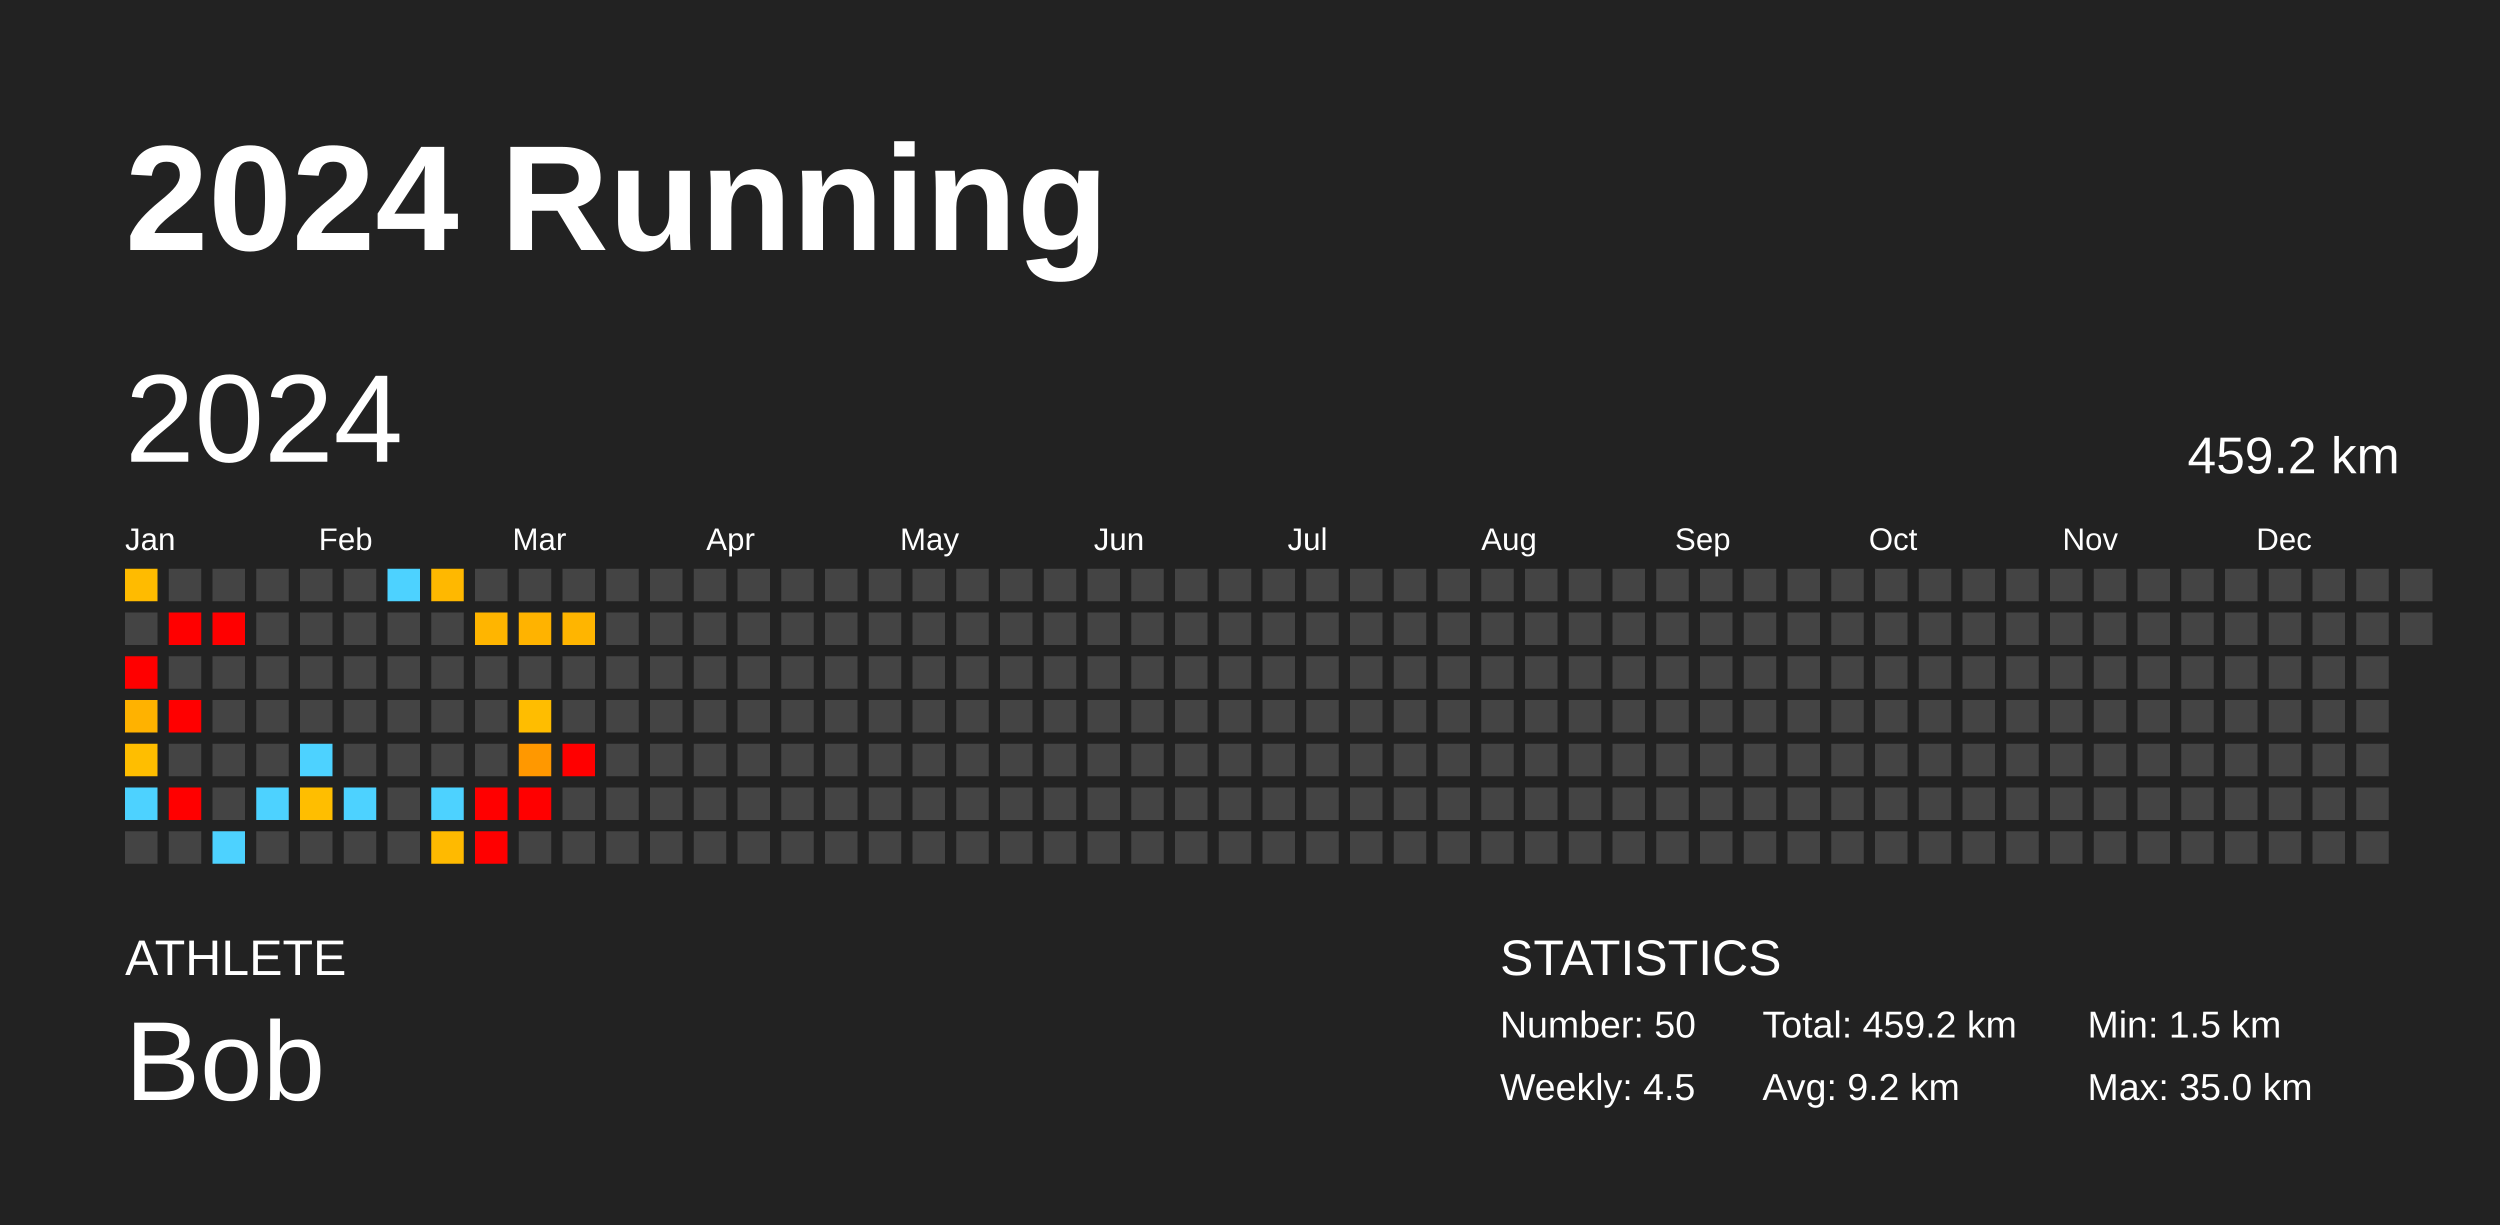
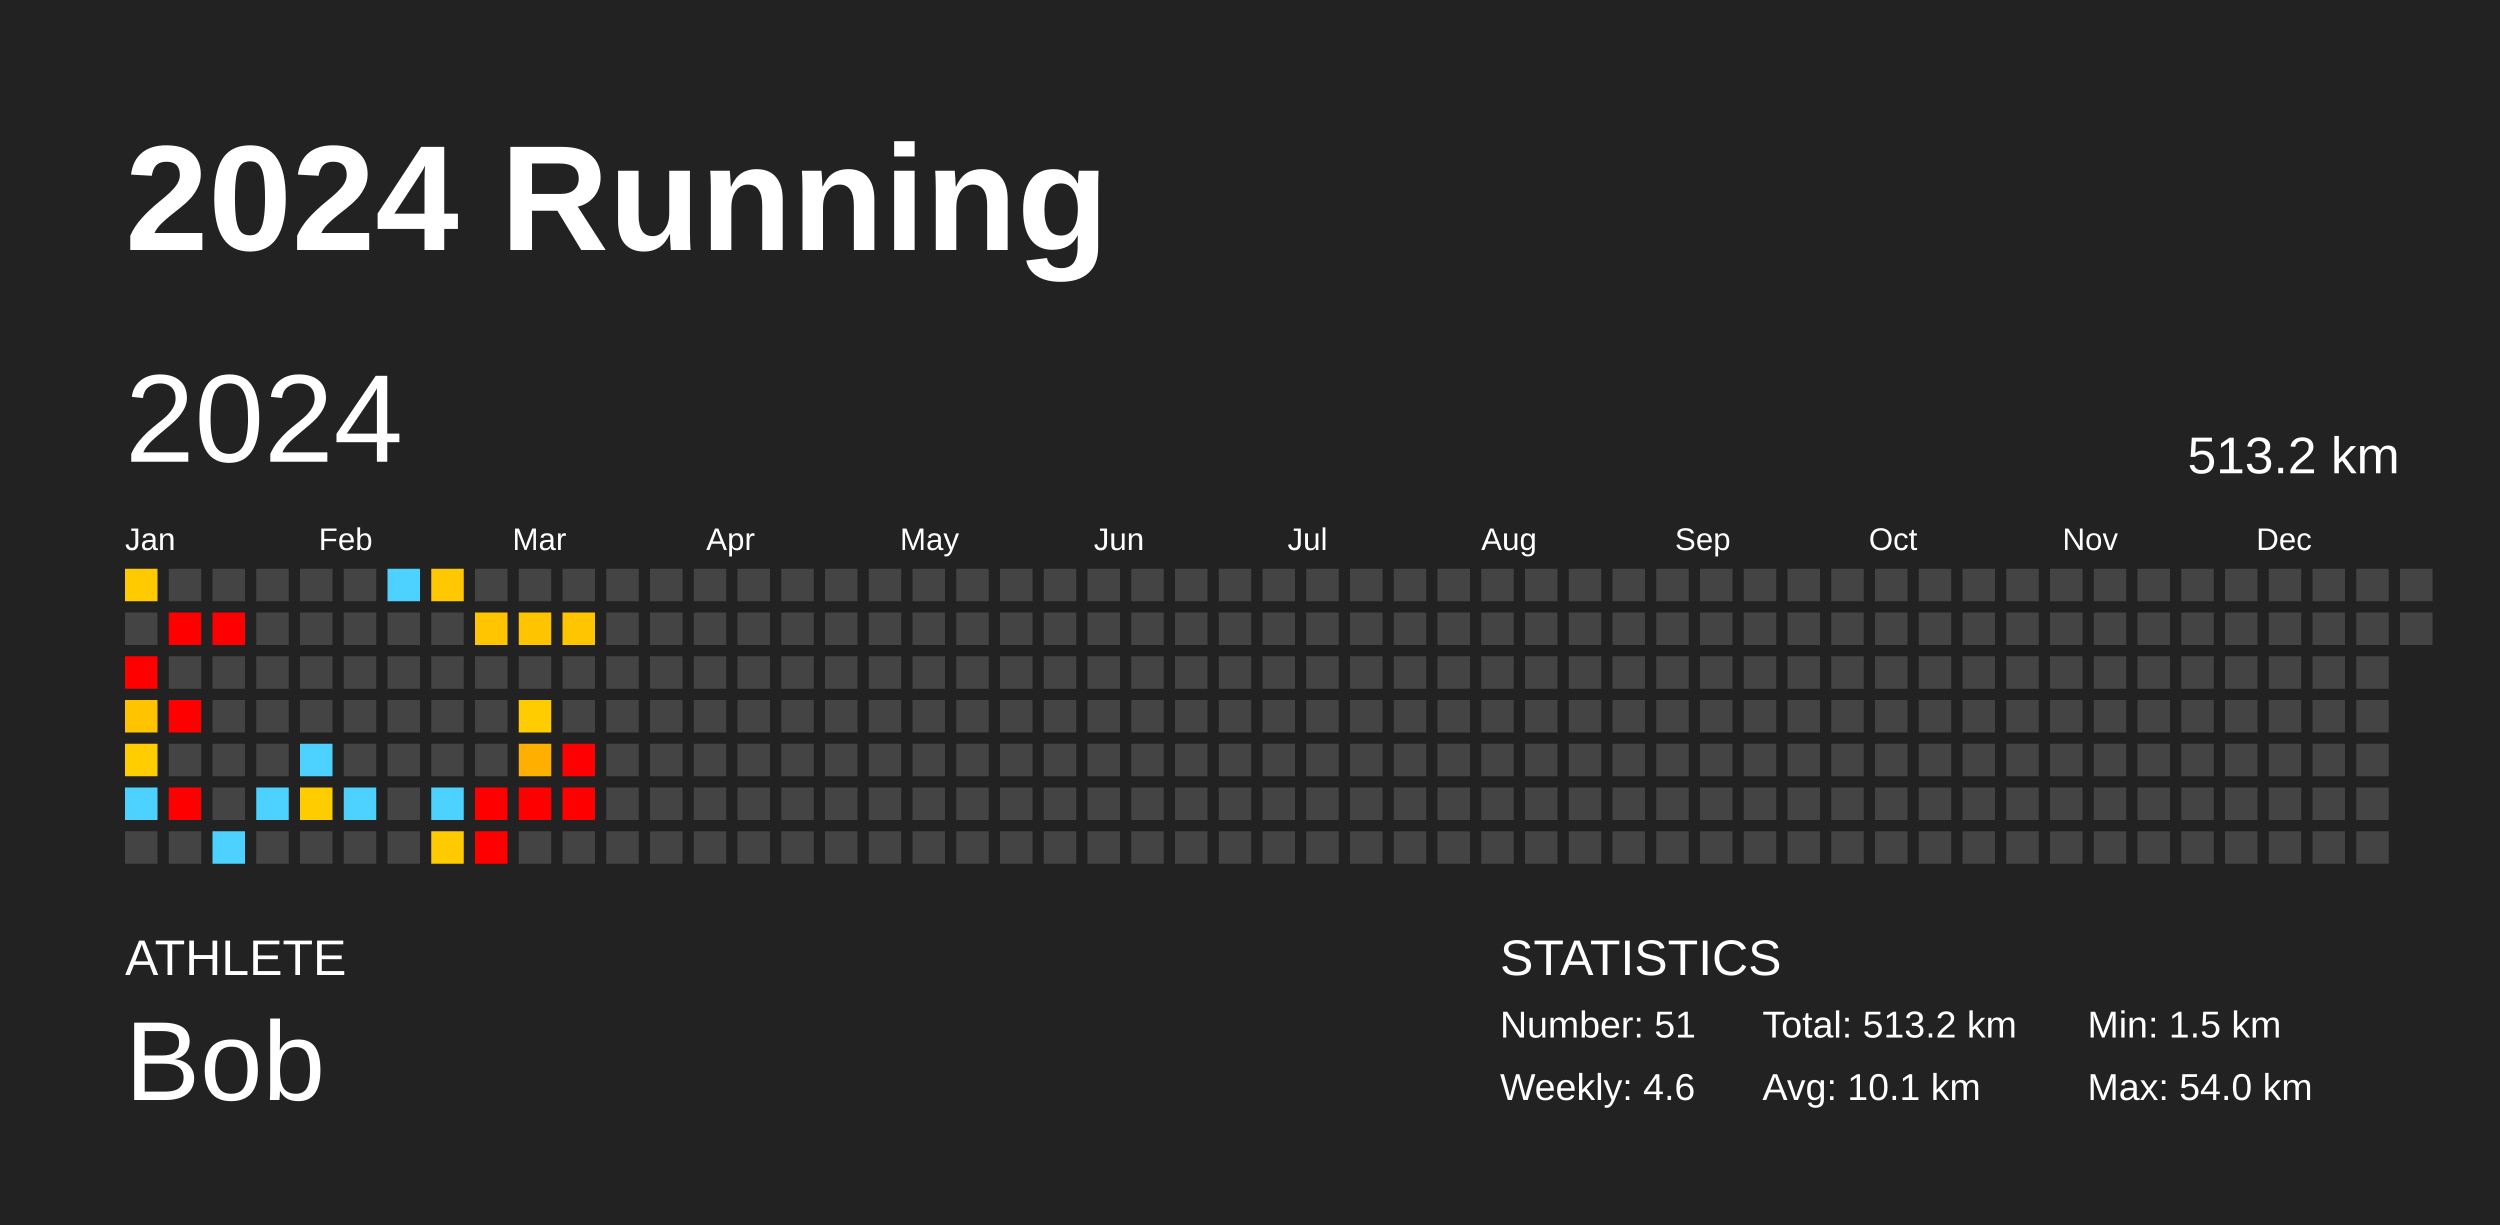
<svg xmlns="http://www.w3.org/2000/svg" baseProfile="full" height="98mm" version="1.1" viewBox="0,0,200,98" width="200mm">
  <defs />
  <rect fill="#222222" height="98" width="200" x="0" y="0" />
  <text fill="#FFFFFF" style="font-size:12px; font-family:Arial; font-weight:bold;" x="10" y="20">2024 Running</text>
  <text fill="#FFFFFF" style="font-size:4px; font-family:Arial" x="10" y="78">ATHLETE</text>
  <text fill="#FFFFFF" style="font-size:9px; font-family:Arial" x="10" y="88">Bob</text>
  <text fill="#FFFFFF" style="font-size:4px; font-family:Arial" x="120" y="78">STATISTICS</text>
-   <text fill="#FFFFFF" style="font-size:3px; font-family:Arial" x="120" y="83">Number: 50</text>
-   <text fill="#FFFFFF" style="font-size:3px; font-family:Arial" x="120" y="88">Weekly: 4.5</text>
-   <text fill="#FFFFFF" style="font-size:3px; font-family:Arial" x="141" y="83">Total: 459.2 km</text>
-   <text fill="#FFFFFF" style="font-size:3px; font-family:Arial" x="141" y="88">Avg: 9.2 km</text>
+   <text fill="#FFFFFF" style="font-size:3px; font-family:Arial" x="120" y="83">Number: 51</text>
+   <text fill="#FFFFFF" style="font-size:3px; font-family:Arial" x="120" y="88">Weekly: 4.6</text>
+   <text fill="#FFFFFF" style="font-size:3px; font-family:Arial" x="141" y="83">Total: 513.2 km</text>
+   <text fill="#FFFFFF" style="font-size:3px; font-family:Arial" x="141" y="88">Avg: 10.1 km</text>
  <text fill="#FFFFFF" style="font-size:3px; font-family:Arial" x="167" y="83">Min: 1.5 km</text>
-   <text fill="#FFFFFF" style="font-size:3px; font-family:Arial" x="167" y="88">Max: 35.0 km</text>
+   <text fill="#FFFFFF" style="font-size:3px; font-family:Arial" x="167" y="88">Max: 54.0 km</text>
  <text dominant-baseline="hanging" fill="#FFFFFF" style="font-size:10.0px; font-family:Arial;" x="10" y="30">2024</text>
-   <text dominant-baseline="hanging" fill="#FFFFFF" style="font-size:4.125px; font-family:Arial;" x="175" y="35">459.2 km</text>
+   <text dominant-baseline="hanging" fill="#FFFFFF" style="font-size:4.125px; font-family:Arial;" x="175" y="35">513.2 km</text>
  <text fill="#FFFFFF" style="font-size:2.5px; font-family:Arial" x="10.0" y="44">Jan</text>
  <text fill="#FFFFFF" style="font-size:2.5px; font-family:Arial" x="25.5" y="44">Feb</text>
  <text fill="#FFFFFF" style="font-size:2.5px; font-family:Arial" x="41.0" y="44">Mar</text>
  <text fill="#FFFFFF" style="font-size:2.5px; font-family:Arial" x="56.5" y="44">Apr</text>
  <text fill="#FFFFFF" style="font-size:2.5px; font-family:Arial" x="72.0" y="44">May</text>
  <text fill="#FFFFFF" style="font-size:2.5px; font-family:Arial" x="87.5" y="44">Jun</text>
  <text fill="#FFFFFF" style="font-size:2.5px; font-family:Arial" x="103.0" y="44">Jul</text>
  <text fill="#FFFFFF" style="font-size:2.5px; font-family:Arial" x="118.5" y="44">Aug</text>
  <text fill="#FFFFFF" style="font-size:2.5px; font-family:Arial" x="134.0" y="44">Sep</text>
  <text fill="#FFFFFF" style="font-size:2.5px; font-family:Arial" x="149.5" y="44">Oct</text>
  <text fill="#FFFFFF" style="font-size:2.5px; font-family:Arial" x="165.0" y="44">Nov</text>
  <text fill="#FFFFFF" style="font-size:2.5px; font-family:Arial" x="180.5" y="44">Dec</text>
-   <rect fill="#ffbb00" height="2.6" width="2.6" x="10.0" y="45.5" />
+   <rect fill="#ffca00" height="2.6" width="2.6" x="10.0" y="45.5" />
  <rect fill="#444444" height="2.6" width="2.6" x="10.0" y="49.0" />
  <rect fill="red" height="2.6" width="2.6" x="10.0" y="52.5" />
-   <rect fill="#ffb200" height="2.6" width="2.6" x="10.0" y="56.0" />
-   <rect fill="#ffbe00" height="2.6" width="2.6" x="10.0" y="59.5" />
+   <rect fill="#ffc300" height="2.6" width="2.6" x="10.0" y="56.0" />
+   <rect fill="#ffcd00" height="2.6" width="2.6" x="10.0" y="59.5" />
  <rect fill="#4dd2ff" height="2.6" width="2.6" x="10.0" y="63.0" />
  <rect fill="#444444" height="2.6" width="2.6" x="10.0" y="66.5" />
  <rect fill="#444444" height="2.6" width="2.6" x="13.5" y="45.5" />
  <rect fill="red" height="2.6" width="2.6" x="13.5" y="49.0" />
  <rect fill="#444444" height="2.6" width="2.6" x="13.5" y="52.5" />
  <rect fill="red" height="2.6" width="2.6" x="13.5" y="56.0" />
  <rect fill="#444444" height="2.6" width="2.6" x="13.5" y="59.5" />
  <rect fill="red" height="2.6" width="2.6" x="13.5" y="63.0" />
  <rect fill="#444444" height="2.6" width="2.6" x="13.5" y="66.5" />
  <rect fill="#444444" height="2.6" width="2.6" x="17.0" y="45.5" />
  <rect fill="red" height="2.6" width="2.6" x="17.0" y="49.0" />
  <rect fill="#444444" height="2.6" width="2.6" x="17.0" y="52.5" />
  <rect fill="#444444" height="2.6" width="2.6" x="17.0" y="56.0" />
  <rect fill="#444444" height="2.6" width="2.6" x="17.0" y="59.5" />
  <rect fill="#444444" height="2.6" width="2.6" x="17.0" y="63.0" />
  <rect fill="#4dd2ff" height="2.6" width="2.6" x="17.0" y="66.5" />
  <rect fill="#444444" height="2.6" width="2.6" x="20.5" y="45.5" />
  <rect fill="#444444" height="2.6" width="2.6" x="20.5" y="49.0" />
  <rect fill="#444444" height="2.6" width="2.6" x="20.5" y="52.5" />
  <rect fill="#444444" height="2.6" width="2.6" x="20.5" y="56.0" />
  <rect fill="#444444" height="2.6" width="2.6" x="20.5" y="59.5" />
  <rect fill="#4dd2ff" height="2.6" width="2.6" x="20.5" y="63.0" />
  <rect fill="#444444" height="2.6" width="2.6" x="20.5" y="66.5" />
  <rect fill="#444444" height="2.6" width="2.6" x="24.0" y="45.5" />
  <rect fill="#444444" height="2.6" width="2.6" x="24.0" y="49.0" />
  <rect fill="#444444" height="2.6" width="2.6" x="24.0" y="52.5" />
  <rect fill="#444444" height="2.6" width="2.6" x="24.0" y="56.0" />
  <rect fill="#4dd2ff" height="2.6" width="2.6" x="24.0" y="59.5" />
-   <rect fill="#ffbe00" height="2.6" width="2.6" x="24.0" y="63.0" />
+   <rect fill="#ffcc00" height="2.6" width="2.6" x="24.0" y="63.0" />
  <rect fill="#444444" height="2.6" width="2.6" x="24.0" y="66.5" />
  <rect fill="#444444" height="2.6" width="2.6" x="27.5" y="45.5" />
  <rect fill="#444444" height="2.6" width="2.6" x="27.5" y="49.0" />
  <rect fill="#444444" height="2.6" width="2.6" x="27.5" y="52.5" />
  <rect fill="#444444" height="2.6" width="2.6" x="27.5" y="56.0" />
  <rect fill="#444444" height="2.6" width="2.6" x="27.5" y="59.5" />
  <rect fill="#4dd2ff" height="2.6" width="2.6" x="27.5" y="63.0" />
  <rect fill="#444444" height="2.6" width="2.6" x="27.5" y="66.5" />
  <rect fill="#4dd2ff" height="2.6" width="2.6" x="31.0" y="45.5" />
  <rect fill="#444444" height="2.6" width="2.6" x="31.0" y="49.0" />
  <rect fill="#444444" height="2.6" width="2.6" x="31.0" y="52.5" />
  <rect fill="#444444" height="2.6" width="2.6" x="31.0" y="56.0" />
  <rect fill="#444444" height="2.6" width="2.6" x="31.0" y="59.5" />
  <rect fill="#444444" height="2.6" width="2.6" x="31.0" y="63.0" />
  <rect fill="#444444" height="2.6" width="2.6" x="31.0" y="66.5" />
-   <rect fill="#ffb800" height="2.6" width="2.6" x="34.5" y="45.5" />
+   <rect fill="#ffc800" height="2.6" width="2.6" x="34.5" y="45.5" />
  <rect fill="#444444" height="2.6" width="2.6" x="34.5" y="49.0" />
  <rect fill="#444444" height="2.6" width="2.6" x="34.5" y="52.5" />
  <rect fill="#444444" height="2.6" width="2.6" x="34.5" y="56.0" />
  <rect fill="#444444" height="2.6" width="2.6" x="34.5" y="59.5" />
  <rect fill="#4dd2ff" height="2.6" width="2.6" x="34.5" y="63.0" />
-   <rect fill="#ffba00" height="2.6" width="2.6" x="34.5" y="66.5" />
+   <rect fill="#ffca00" height="2.6" width="2.6" x="34.5" y="66.5" />
  <rect fill="#444444" height="2.6" width="2.6" x="38.0" y="45.5" />
-   <rect fill="#ffb500" height="2.6" width="2.6" x="38.0" y="49.0" />
+   <rect fill="#ffc500" height="2.6" width="2.6" x="38.0" y="49.0" />
  <rect fill="#444444" height="2.6" width="2.6" x="38.0" y="52.5" />
  <rect fill="#444444" height="2.6" width="2.6" x="38.0" y="56.0" />
  <rect fill="#444444" height="2.6" width="2.6" x="38.0" y="59.5" />
  <rect fill="red" height="2.6" width="2.6" x="38.0" y="63.0" />
  <rect fill="red" height="2.6" width="2.6" x="38.0" y="66.5" />
  <rect fill="#444444" height="2.6" width="2.6" x="41.5" y="45.5" />
-   <rect fill="#ffb300" height="2.6" width="2.6" x="41.5" y="49.0" />
+   <rect fill="#ffc400" height="2.6" width="2.6" x="41.5" y="49.0" />
  <rect fill="#444444" height="2.6" width="2.6" x="41.5" y="52.5" />
-   <rect fill="#ffbd00" height="2.6" width="2.6" x="41.5" y="56.0" />
-   <rect fill="#ff9800" height="2.6" width="2.6" x="41.5" y="59.5" />
+   <rect fill="#ffcc00" height="2.6" width="2.6" x="41.5" y="56.0" />
+   <rect fill="#ffaf00" height="2.6" width="2.6" x="41.5" y="59.5" />
  <rect fill="red" height="2.6" width="2.6" x="41.5" y="63.0" />
  <rect fill="#444444" height="2.6" width="2.6" x="41.5" y="66.5" />
  <rect fill="#444444" height="2.6" width="2.6" x="45.0" y="45.5" />
-   <rect fill="#ffb500" height="2.6" width="2.6" x="45.0" y="49.0" />
+   <rect fill="#ffc600" height="2.6" width="2.6" x="45.0" y="49.0" />
  <rect fill="#444444" height="2.6" width="2.6" x="45.0" y="52.5" />
  <rect fill="#444444" height="2.6" width="2.6" x="45.0" y="56.0" />
  <rect fill="red" height="2.6" width="2.6" x="45.0" y="59.5" />
-   <rect fill="#444444" height="2.6" width="2.6" x="45.0" y="63.0" />
+   <rect fill="red" height="2.6" width="2.6" x="45.0" y="63.0" />
  <rect fill="#444444" height="2.6" width="2.6" x="45.0" y="66.5" />
  <rect fill="#444444" height="2.6" width="2.6" x="48.5" y="45.5" />
  <rect fill="#444444" height="2.6" width="2.6" x="48.5" y="49.0" />
  <rect fill="#444444" height="2.6" width="2.6" x="48.5" y="52.5" />
  <rect fill="#444444" height="2.6" width="2.6" x="48.5" y="56.0" />
  <rect fill="#444444" height="2.6" width="2.6" x="48.5" y="59.5" />
  <rect fill="#444444" height="2.6" width="2.6" x="48.5" y="63.0" />
  <rect fill="#444444" height="2.6" width="2.6" x="48.5" y="66.5" />
  <rect fill="#444444" height="2.6" width="2.6" x="52.0" y="45.5" />
  <rect fill="#444444" height="2.6" width="2.6" x="52.0" y="49.0" />
  <rect fill="#444444" height="2.6" width="2.6" x="52.0" y="52.5" />
  <rect fill="#444444" height="2.6" width="2.6" x="52.0" y="56.0" />
  <rect fill="#444444" height="2.6" width="2.6" x="52.0" y="59.5" />
  <rect fill="#444444" height="2.6" width="2.6" x="52.0" y="63.0" />
  <rect fill="#444444" height="2.6" width="2.6" x="52.0" y="66.5" />
  <rect fill="#444444" height="2.6" width="2.6" x="55.5" y="45.5" />
  <rect fill="#444444" height="2.6" width="2.6" x="55.5" y="49.0" />
  <rect fill="#444444" height="2.6" width="2.6" x="55.5" y="52.5" />
  <rect fill="#444444" height="2.6" width="2.6" x="55.5" y="56.0" />
  <rect fill="#444444" height="2.6" width="2.6" x="55.5" y="59.5" />
  <rect fill="#444444" height="2.6" width="2.6" x="55.5" y="63.0" />
  <rect fill="#444444" height="2.6" width="2.6" x="55.5" y="66.5" />
  <rect fill="#444444" height="2.6" width="2.6" x="59.0" y="45.5" />
  <rect fill="#444444" height="2.6" width="2.6" x="59.0" y="49.0" />
  <rect fill="#444444" height="2.6" width="2.6" x="59.0" y="52.5" />
  <rect fill="#444444" height="2.6" width="2.6" x="59.0" y="56.0" />
  <rect fill="#444444" height="2.6" width="2.6" x="59.0" y="59.5" />
  <rect fill="#444444" height="2.6" width="2.6" x="59.0" y="63.0" />
  <rect fill="#444444" height="2.6" width="2.6" x="59.0" y="66.5" />
  <rect fill="#444444" height="2.6" width="2.6" x="62.5" y="45.5" />
  <rect fill="#444444" height="2.6" width="2.6" x="62.5" y="49.0" />
  <rect fill="#444444" height="2.6" width="2.6" x="62.5" y="52.5" />
  <rect fill="#444444" height="2.6" width="2.6" x="62.5" y="56.0" />
  <rect fill="#444444" height="2.6" width="2.6" x="62.5" y="59.5" />
  <rect fill="#444444" height="2.6" width="2.6" x="62.5" y="63.0" />
  <rect fill="#444444" height="2.6" width="2.6" x="62.5" y="66.5" />
  <rect fill="#444444" height="2.6" width="2.6" x="66.0" y="45.5" />
  <rect fill="#444444" height="2.6" width="2.6" x="66.0" y="49.0" />
  <rect fill="#444444" height="2.6" width="2.6" x="66.0" y="52.5" />
  <rect fill="#444444" height="2.6" width="2.6" x="66.0" y="56.0" />
  <rect fill="#444444" height="2.6" width="2.6" x="66.0" y="59.5" />
  <rect fill="#444444" height="2.6" width="2.6" x="66.0" y="63.0" />
  <rect fill="#444444" height="2.6" width="2.6" x="66.0" y="66.5" />
  <rect fill="#444444" height="2.6" width="2.6" x="69.5" y="45.5" />
  <rect fill="#444444" height="2.6" width="2.6" x="69.5" y="49.0" />
  <rect fill="#444444" height="2.6" width="2.6" x="69.5" y="52.5" />
  <rect fill="#444444" height="2.6" width="2.6" x="69.5" y="56.0" />
  <rect fill="#444444" height="2.6" width="2.6" x="69.5" y="59.5" />
  <rect fill="#444444" height="2.6" width="2.6" x="69.5" y="63.0" />
  <rect fill="#444444" height="2.6" width="2.6" x="69.5" y="66.5" />
  <rect fill="#444444" height="2.6" width="2.6" x="73.0" y="45.5" />
  <rect fill="#444444" height="2.6" width="2.6" x="73.0" y="49.0" />
  <rect fill="#444444" height="2.6" width="2.6" x="73.0" y="52.5" />
  <rect fill="#444444" height="2.6" width="2.6" x="73.0" y="56.0" />
  <rect fill="#444444" height="2.6" width="2.6" x="73.0" y="59.5" />
  <rect fill="#444444" height="2.6" width="2.6" x="73.0" y="63.0" />
  <rect fill="#444444" height="2.6" width="2.6" x="73.0" y="66.5" />
  <rect fill="#444444" height="2.6" width="2.6" x="76.5" y="45.5" />
  <rect fill="#444444" height="2.6" width="2.6" x="76.5" y="49.0" />
  <rect fill="#444444" height="2.6" width="2.6" x="76.5" y="52.5" />
  <rect fill="#444444" height="2.6" width="2.6" x="76.5" y="56.0" />
  <rect fill="#444444" height="2.6" width="2.6" x="76.5" y="59.5" />
  <rect fill="#444444" height="2.6" width="2.6" x="76.5" y="63.0" />
  <rect fill="#444444" height="2.6" width="2.6" x="76.5" y="66.5" />
  <rect fill="#444444" height="2.6" width="2.6" x="80.0" y="45.5" />
  <rect fill="#444444" height="2.6" width="2.6" x="80.0" y="49.0" />
  <rect fill="#444444" height="2.6" width="2.6" x="80.0" y="52.5" />
  <rect fill="#444444" height="2.6" width="2.6" x="80.0" y="56.0" />
  <rect fill="#444444" height="2.6" width="2.6" x="80.0" y="59.5" />
  <rect fill="#444444" height="2.6" width="2.6" x="80.0" y="63.0" />
  <rect fill="#444444" height="2.6" width="2.6" x="80.0" y="66.5" />
  <rect fill="#444444" height="2.6" width="2.6" x="83.5" y="45.5" />
  <rect fill="#444444" height="2.6" width="2.6" x="83.5" y="49.0" />
  <rect fill="#444444" height="2.6" width="2.6" x="83.5" y="52.5" />
  <rect fill="#444444" height="2.6" width="2.6" x="83.5" y="56.0" />
  <rect fill="#444444" height="2.6" width="2.6" x="83.5" y="59.5" />
  <rect fill="#444444" height="2.6" width="2.6" x="83.5" y="63.0" />
  <rect fill="#444444" height="2.6" width="2.6" x="83.5" y="66.5" />
  <rect fill="#444444" height="2.6" width="2.6" x="87.0" y="45.5" />
  <rect fill="#444444" height="2.6" width="2.6" x="87.0" y="49.0" />
  <rect fill="#444444" height="2.6" width="2.6" x="87.0" y="52.5" />
  <rect fill="#444444" height="2.6" width="2.6" x="87.0" y="56.0" />
  <rect fill="#444444" height="2.6" width="2.6" x="87.0" y="59.5" />
  <rect fill="#444444" height="2.6" width="2.6" x="87.0" y="63.0" />
  <rect fill="#444444" height="2.6" width="2.6" x="87.0" y="66.5" />
  <rect fill="#444444" height="2.6" width="2.6" x="90.5" y="45.5" />
  <rect fill="#444444" height="2.6" width="2.6" x="90.5" y="49.0" />
  <rect fill="#444444" height="2.6" width="2.6" x="90.5" y="52.5" />
  <rect fill="#444444" height="2.6" width="2.6" x="90.5" y="56.0" />
  <rect fill="#444444" height="2.6" width="2.6" x="90.5" y="59.5" />
  <rect fill="#444444" height="2.6" width="2.6" x="90.5" y="63.0" />
  <rect fill="#444444" height="2.6" width="2.6" x="90.5" y="66.5" />
  <rect fill="#444444" height="2.6" width="2.6" x="94.0" y="45.5" />
  <rect fill="#444444" height="2.6" width="2.6" x="94.0" y="49.0" />
  <rect fill="#444444" height="2.6" width="2.6" x="94.0" y="52.5" />
  <rect fill="#444444" height="2.6" width="2.6" x="94.0" y="56.0" />
  <rect fill="#444444" height="2.6" width="2.6" x="94.0" y="59.5" />
  <rect fill="#444444" height="2.6" width="2.6" x="94.0" y="63.0" />
  <rect fill="#444444" height="2.6" width="2.6" x="94.0" y="66.5" />
  <rect fill="#444444" height="2.6" width="2.6" x="97.5" y="45.5" />
  <rect fill="#444444" height="2.6" width="2.6" x="97.5" y="49.0" />
  <rect fill="#444444" height="2.6" width="2.6" x="97.5" y="52.5" />
  <rect fill="#444444" height="2.6" width="2.6" x="97.5" y="56.0" />
  <rect fill="#444444" height="2.6" width="2.6" x="97.5" y="59.5" />
  <rect fill="#444444" height="2.6" width="2.6" x="97.5" y="63.0" />
  <rect fill="#444444" height="2.6" width="2.6" x="97.5" y="66.5" />
  <rect fill="#444444" height="2.6" width="2.6" x="101.0" y="45.5" />
  <rect fill="#444444" height="2.6" width="2.6" x="101.0" y="49.0" />
  <rect fill="#444444" height="2.6" width="2.6" x="101.0" y="52.5" />
  <rect fill="#444444" height="2.6" width="2.6" x="101.0" y="56.0" />
  <rect fill="#444444" height="2.6" width="2.6" x="101.0" y="59.5" />
  <rect fill="#444444" height="2.6" width="2.6" x="101.0" y="63.0" />
  <rect fill="#444444" height="2.6" width="2.6" x="101.0" y="66.5" />
  <rect fill="#444444" height="2.6" width="2.6" x="104.5" y="45.5" />
  <rect fill="#444444" height="2.6" width="2.6" x="104.5" y="49.0" />
  <rect fill="#444444" height="2.6" width="2.6" x="104.5" y="52.5" />
  <rect fill="#444444" height="2.6" width="2.6" x="104.5" y="56.0" />
  <rect fill="#444444" height="2.6" width="2.6" x="104.5" y="59.5" />
  <rect fill="#444444" height="2.6" width="2.6" x="104.5" y="63.0" />
  <rect fill="#444444" height="2.6" width="2.6" x="104.5" y="66.5" />
  <rect fill="#444444" height="2.6" width="2.6" x="108.0" y="45.5" />
  <rect fill="#444444" height="2.6" width="2.6" x="108.0" y="49.0" />
  <rect fill="#444444" height="2.6" width="2.6" x="108.0" y="52.5" />
  <rect fill="#444444" height="2.6" width="2.6" x="108.0" y="56.0" />
  <rect fill="#444444" height="2.6" width="2.6" x="108.0" y="59.5" />
  <rect fill="#444444" height="2.6" width="2.6" x="108.0" y="63.0" />
  <rect fill="#444444" height="2.6" width="2.6" x="108.0" y="66.5" />
  <rect fill="#444444" height="2.6" width="2.6" x="111.5" y="45.5" />
  <rect fill="#444444" height="2.6" width="2.6" x="111.5" y="49.0" />
  <rect fill="#444444" height="2.6" width="2.6" x="111.5" y="52.5" />
  <rect fill="#444444" height="2.6" width="2.6" x="111.5" y="56.0" />
  <rect fill="#444444" height="2.6" width="2.6" x="111.5" y="59.5" />
  <rect fill="#444444" height="2.6" width="2.6" x="111.5" y="63.0" />
  <rect fill="#444444" height="2.6" width="2.6" x="111.5" y="66.5" />
  <rect fill="#444444" height="2.6" width="2.6" x="115.0" y="45.5" />
  <rect fill="#444444" height="2.6" width="2.6" x="115.0" y="49.0" />
  <rect fill="#444444" height="2.6" width="2.6" x="115.0" y="52.5" />
  <rect fill="#444444" height="2.6" width="2.6" x="115.0" y="56.0" />
  <rect fill="#444444" height="2.6" width="2.6" x="115.0" y="59.5" />
  <rect fill="#444444" height="2.6" width="2.6" x="115.0" y="63.0" />
  <rect fill="#444444" height="2.6" width="2.6" x="115.0" y="66.5" />
  <rect fill="#444444" height="2.6" width="2.6" x="118.5" y="45.5" />
  <rect fill="#444444" height="2.6" width="2.6" x="118.5" y="49.0" />
  <rect fill="#444444" height="2.6" width="2.6" x="118.5" y="52.5" />
  <rect fill="#444444" height="2.6" width="2.6" x="118.5" y="56.0" />
  <rect fill="#444444" height="2.6" width="2.6" x="118.5" y="59.5" />
  <rect fill="#444444" height="2.6" width="2.6" x="118.5" y="63.0" />
  <rect fill="#444444" height="2.6" width="2.6" x="118.5" y="66.5" />
  <rect fill="#444444" height="2.6" width="2.6" x="122.0" y="45.5" />
  <rect fill="#444444" height="2.6" width="2.6" x="122.0" y="49.0" />
  <rect fill="#444444" height="2.6" width="2.6" x="122.0" y="52.5" />
  <rect fill="#444444" height="2.6" width="2.6" x="122.0" y="56.0" />
  <rect fill="#444444" height="2.6" width="2.6" x="122.0" y="59.5" />
  <rect fill="#444444" height="2.6" width="2.6" x="122.0" y="63.0" />
  <rect fill="#444444" height="2.6" width="2.6" x="122.0" y="66.5" />
  <rect fill="#444444" height="2.6" width="2.6" x="125.5" y="45.5" />
  <rect fill="#444444" height="2.6" width="2.6" x="125.5" y="49.0" />
  <rect fill="#444444" height="2.6" width="2.6" x="125.5" y="52.5" />
  <rect fill="#444444" height="2.6" width="2.6" x="125.5" y="56.0" />
  <rect fill="#444444" height="2.6" width="2.6" x="125.5" y="59.5" />
  <rect fill="#444444" height="2.6" width="2.6" x="125.5" y="63.0" />
  <rect fill="#444444" height="2.6" width="2.6" x="125.5" y="66.5" />
  <rect fill="#444444" height="2.6" width="2.6" x="129.0" y="45.5" />
  <rect fill="#444444" height="2.6" width="2.6" x="129.0" y="49.0" />
  <rect fill="#444444" height="2.6" width="2.6" x="129.0" y="52.5" />
  <rect fill="#444444" height="2.6" width="2.6" x="129.0" y="56.0" />
  <rect fill="#444444" height="2.6" width="2.6" x="129.0" y="59.5" />
  <rect fill="#444444" height="2.6" width="2.6" x="129.0" y="63.0" />
  <rect fill="#444444" height="2.6" width="2.6" x="129.0" y="66.5" />
  <rect fill="#444444" height="2.6" width="2.6" x="132.5" y="45.5" />
  <rect fill="#444444" height="2.6" width="2.6" x="132.5" y="49.0" />
  <rect fill="#444444" height="2.6" width="2.6" x="132.5" y="52.5" />
  <rect fill="#444444" height="2.6" width="2.6" x="132.5" y="56.0" />
  <rect fill="#444444" height="2.6" width="2.6" x="132.5" y="59.5" />
  <rect fill="#444444" height="2.6" width="2.6" x="132.5" y="63.0" />
  <rect fill="#444444" height="2.6" width="2.6" x="132.5" y="66.5" />
  <rect fill="#444444" height="2.6" width="2.6" x="136.0" y="45.5" />
  <rect fill="#444444" height="2.6" width="2.6" x="136.0" y="49.0" />
  <rect fill="#444444" height="2.6" width="2.6" x="136.0" y="52.5" />
  <rect fill="#444444" height="2.6" width="2.6" x="136.0" y="56.0" />
  <rect fill="#444444" height="2.6" width="2.6" x="136.0" y="59.5" />
  <rect fill="#444444" height="2.6" width="2.6" x="136.0" y="63.0" />
  <rect fill="#444444" height="2.6" width="2.6" x="136.0" y="66.5" />
  <rect fill="#444444" height="2.6" width="2.6" x="139.5" y="45.5" />
  <rect fill="#444444" height="2.6" width="2.6" x="139.5" y="49.0" />
  <rect fill="#444444" height="2.6" width="2.6" x="139.5" y="52.5" />
  <rect fill="#444444" height="2.6" width="2.6" x="139.5" y="56.0" />
  <rect fill="#444444" height="2.6" width="2.6" x="139.5" y="59.5" />
  <rect fill="#444444" height="2.6" width="2.6" x="139.5" y="63.0" />
  <rect fill="#444444" height="2.6" width="2.6" x="139.5" y="66.5" />
  <rect fill="#444444" height="2.6" width="2.6" x="143.0" y="45.5" />
  <rect fill="#444444" height="2.6" width="2.6" x="143.0" y="49.0" />
  <rect fill="#444444" height="2.6" width="2.6" x="143.0" y="52.5" />
  <rect fill="#444444" height="2.6" width="2.6" x="143.0" y="56.0" />
  <rect fill="#444444" height="2.6" width="2.6" x="143.0" y="59.5" />
  <rect fill="#444444" height="2.6" width="2.6" x="143.0" y="63.0" />
  <rect fill="#444444" height="2.6" width="2.6" x="143.0" y="66.5" />
  <rect fill="#444444" height="2.6" width="2.6" x="146.5" y="45.5" />
  <rect fill="#444444" height="2.6" width="2.6" x="146.5" y="49.0" />
  <rect fill="#444444" height="2.6" width="2.6" x="146.5" y="52.5" />
  <rect fill="#444444" height="2.6" width="2.6" x="146.5" y="56.0" />
  <rect fill="#444444" height="2.6" width="2.6" x="146.5" y="59.5" />
  <rect fill="#444444" height="2.6" width="2.6" x="146.5" y="63.0" />
  <rect fill="#444444" height="2.6" width="2.6" x="146.5" y="66.5" />
  <rect fill="#444444" height="2.6" width="2.6" x="150.0" y="45.5" />
  <rect fill="#444444" height="2.6" width="2.6" x="150.0" y="49.0" />
  <rect fill="#444444" height="2.6" width="2.6" x="150.0" y="52.5" />
  <rect fill="#444444" height="2.6" width="2.6" x="150.0" y="56.0" />
  <rect fill="#444444" height="2.6" width="2.6" x="150.0" y="59.5" />
  <rect fill="#444444" height="2.6" width="2.6" x="150.0" y="63.0" />
  <rect fill="#444444" height="2.6" width="2.6" x="150.0" y="66.5" />
  <rect fill="#444444" height="2.6" width="2.6" x="153.5" y="45.5" />
  <rect fill="#444444" height="2.6" width="2.6" x="153.5" y="49.0" />
  <rect fill="#444444" height="2.6" width="2.6" x="153.5" y="52.5" />
  <rect fill="#444444" height="2.6" width="2.6" x="153.5" y="56.0" />
  <rect fill="#444444" height="2.6" width="2.6" x="153.5" y="59.5" />
  <rect fill="#444444" height="2.6" width="2.6" x="153.5" y="63.0" />
  <rect fill="#444444" height="2.6" width="2.6" x="153.5" y="66.5" />
  <rect fill="#444444" height="2.6" width="2.6" x="157.0" y="45.5" />
  <rect fill="#444444" height="2.6" width="2.6" x="157.0" y="49.0" />
  <rect fill="#444444" height="2.6" width="2.6" x="157.0" y="52.5" />
  <rect fill="#444444" height="2.6" width="2.6" x="157.0" y="56.0" />
  <rect fill="#444444" height="2.6" width="2.6" x="157.0" y="59.5" />
  <rect fill="#444444" height="2.6" width="2.6" x="157.0" y="63.0" />
  <rect fill="#444444" height="2.6" width="2.6" x="157.0" y="66.5" />
  <rect fill="#444444" height="2.6" width="2.6" x="160.5" y="45.5" />
  <rect fill="#444444" height="2.6" width="2.6" x="160.5" y="49.0" />
  <rect fill="#444444" height="2.6" width="2.6" x="160.5" y="52.5" />
  <rect fill="#444444" height="2.6" width="2.6" x="160.5" y="56.0" />
  <rect fill="#444444" height="2.6" width="2.6" x="160.5" y="59.5" />
  <rect fill="#444444" height="2.6" width="2.6" x="160.5" y="63.0" />
  <rect fill="#444444" height="2.6" width="2.6" x="160.5" y="66.5" />
  <rect fill="#444444" height="2.6" width="2.6" x="164.0" y="45.5" />
  <rect fill="#444444" height="2.6" width="2.6" x="164.0" y="49.0" />
  <rect fill="#444444" height="2.6" width="2.6" x="164.0" y="52.5" />
  <rect fill="#444444" height="2.6" width="2.6" x="164.0" y="56.0" />
  <rect fill="#444444" height="2.6" width="2.6" x="164.0" y="59.5" />
  <rect fill="#444444" height="2.6" width="2.6" x="164.0" y="63.0" />
  <rect fill="#444444" height="2.6" width="2.6" x="164.0" y="66.5" />
  <rect fill="#444444" height="2.6" width="2.6" x="167.5" y="45.5" />
  <rect fill="#444444" height="2.6" width="2.6" x="167.5" y="49.0" />
  <rect fill="#444444" height="2.6" width="2.6" x="167.5" y="52.5" />
  <rect fill="#444444" height="2.6" width="2.6" x="167.5" y="56.0" />
  <rect fill="#444444" height="2.6" width="2.6" x="167.5" y="59.5" />
  <rect fill="#444444" height="2.6" width="2.6" x="167.5" y="63.0" />
  <rect fill="#444444" height="2.6" width="2.6" x="167.5" y="66.5" />
  <rect fill="#444444" height="2.6" width="2.6" x="171.0" y="45.5" />
  <rect fill="#444444" height="2.6" width="2.6" x="171.0" y="49.0" />
  <rect fill="#444444" height="2.6" width="2.6" x="171.0" y="52.5" />
  <rect fill="#444444" height="2.6" width="2.6" x="171.0" y="56.0" />
  <rect fill="#444444" height="2.6" width="2.6" x="171.0" y="59.5" />
  <rect fill="#444444" height="2.6" width="2.6" x="171.0" y="63.0" />
  <rect fill="#444444" height="2.6" width="2.6" x="171.0" y="66.5" />
  <rect fill="#444444" height="2.6" width="2.6" x="174.5" y="45.5" />
  <rect fill="#444444" height="2.6" width="2.6" x="174.5" y="49.0" />
  <rect fill="#444444" height="2.6" width="2.6" x="174.5" y="52.5" />
  <rect fill="#444444" height="2.6" width="2.6" x="174.5" y="56.0" />
  <rect fill="#444444" height="2.6" width="2.6" x="174.5" y="59.5" />
  <rect fill="#444444" height="2.6" width="2.6" x="174.5" y="63.0" />
  <rect fill="#444444" height="2.6" width="2.6" x="174.5" y="66.5" />
  <rect fill="#444444" height="2.6" width="2.6" x="178.0" y="45.5" />
  <rect fill="#444444" height="2.6" width="2.6" x="178.0" y="49.0" />
  <rect fill="#444444" height="2.6" width="2.6" x="178.0" y="52.5" />
  <rect fill="#444444" height="2.6" width="2.6" x="178.0" y="56.0" />
  <rect fill="#444444" height="2.6" width="2.6" x="178.0" y="59.5" />
  <rect fill="#444444" height="2.6" width="2.6" x="178.0" y="63.0" />
  <rect fill="#444444" height="2.6" width="2.6" x="178.0" y="66.5" />
  <rect fill="#444444" height="2.6" width="2.6" x="181.5" y="45.5" />
  <rect fill="#444444" height="2.6" width="2.6" x="181.5" y="49.0" />
  <rect fill="#444444" height="2.6" width="2.6" x="181.5" y="52.5" />
  <rect fill="#444444" height="2.6" width="2.6" x="181.5" y="56.0" />
  <rect fill="#444444" height="2.6" width="2.6" x="181.5" y="59.5" />
  <rect fill="#444444" height="2.6" width="2.6" x="181.5" y="63.0" />
  <rect fill="#444444" height="2.6" width="2.6" x="181.5" y="66.5" />
  <rect fill="#444444" height="2.6" width="2.6" x="185.0" y="45.5" />
  <rect fill="#444444" height="2.6" width="2.6" x="185.0" y="49.0" />
  <rect fill="#444444" height="2.6" width="2.6" x="185.0" y="52.5" />
  <rect fill="#444444" height="2.6" width="2.6" x="185.0" y="56.0" />
  <rect fill="#444444" height="2.6" width="2.6" x="185.0" y="59.5" />
  <rect fill="#444444" height="2.6" width="2.6" x="185.0" y="63.0" />
  <rect fill="#444444" height="2.6" width="2.6" x="185.0" y="66.5" />
  <rect fill="#444444" height="2.6" width="2.6" x="188.5" y="45.5" />
  <rect fill="#444444" height="2.6" width="2.6" x="188.5" y="49.0" />
  <rect fill="#444444" height="2.6" width="2.6" x="188.5" y="52.5" />
  <rect fill="#444444" height="2.6" width="2.6" x="188.5" y="56.0" />
  <rect fill="#444444" height="2.6" width="2.6" x="188.5" y="59.5" />
  <rect fill="#444444" height="2.6" width="2.6" x="188.5" y="63.0" />
  <rect fill="#444444" height="2.6" width="2.6" x="188.5" y="66.5" />
  <rect fill="#444444" height="2.6" width="2.6" x="192.0" y="45.5" />
  <rect fill="#444444" height="2.6" width="2.6" x="192.0" y="49.0" />
</svg>
